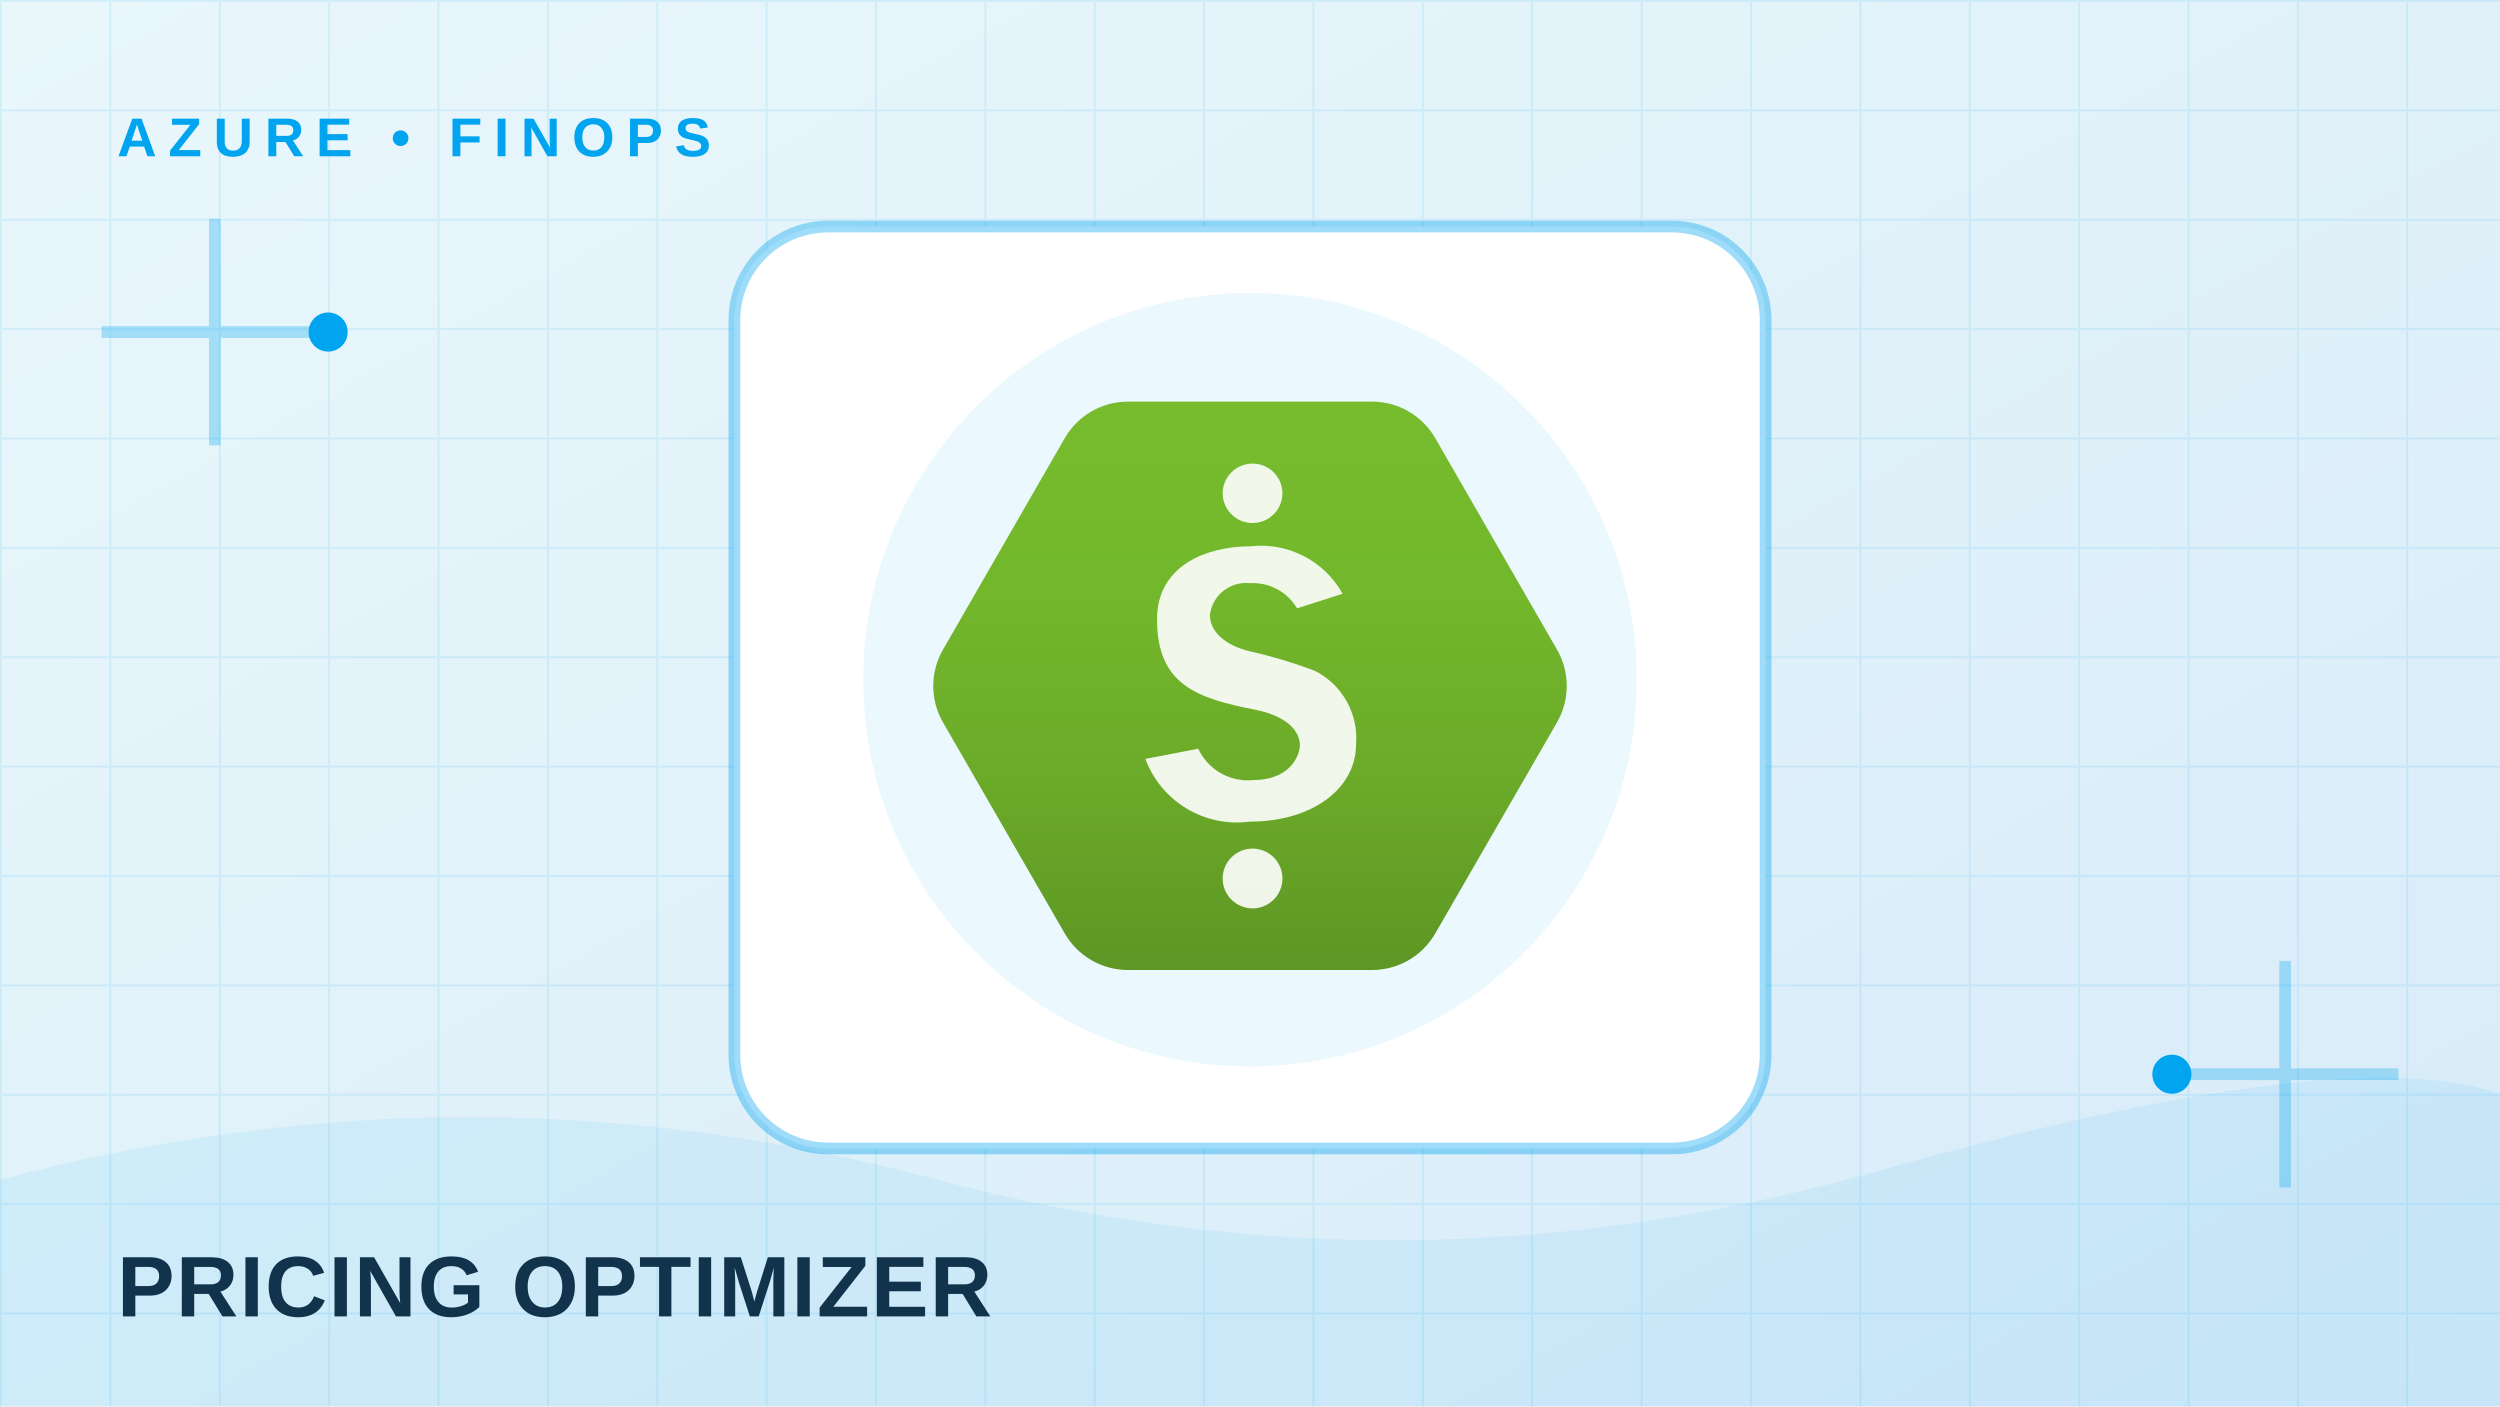
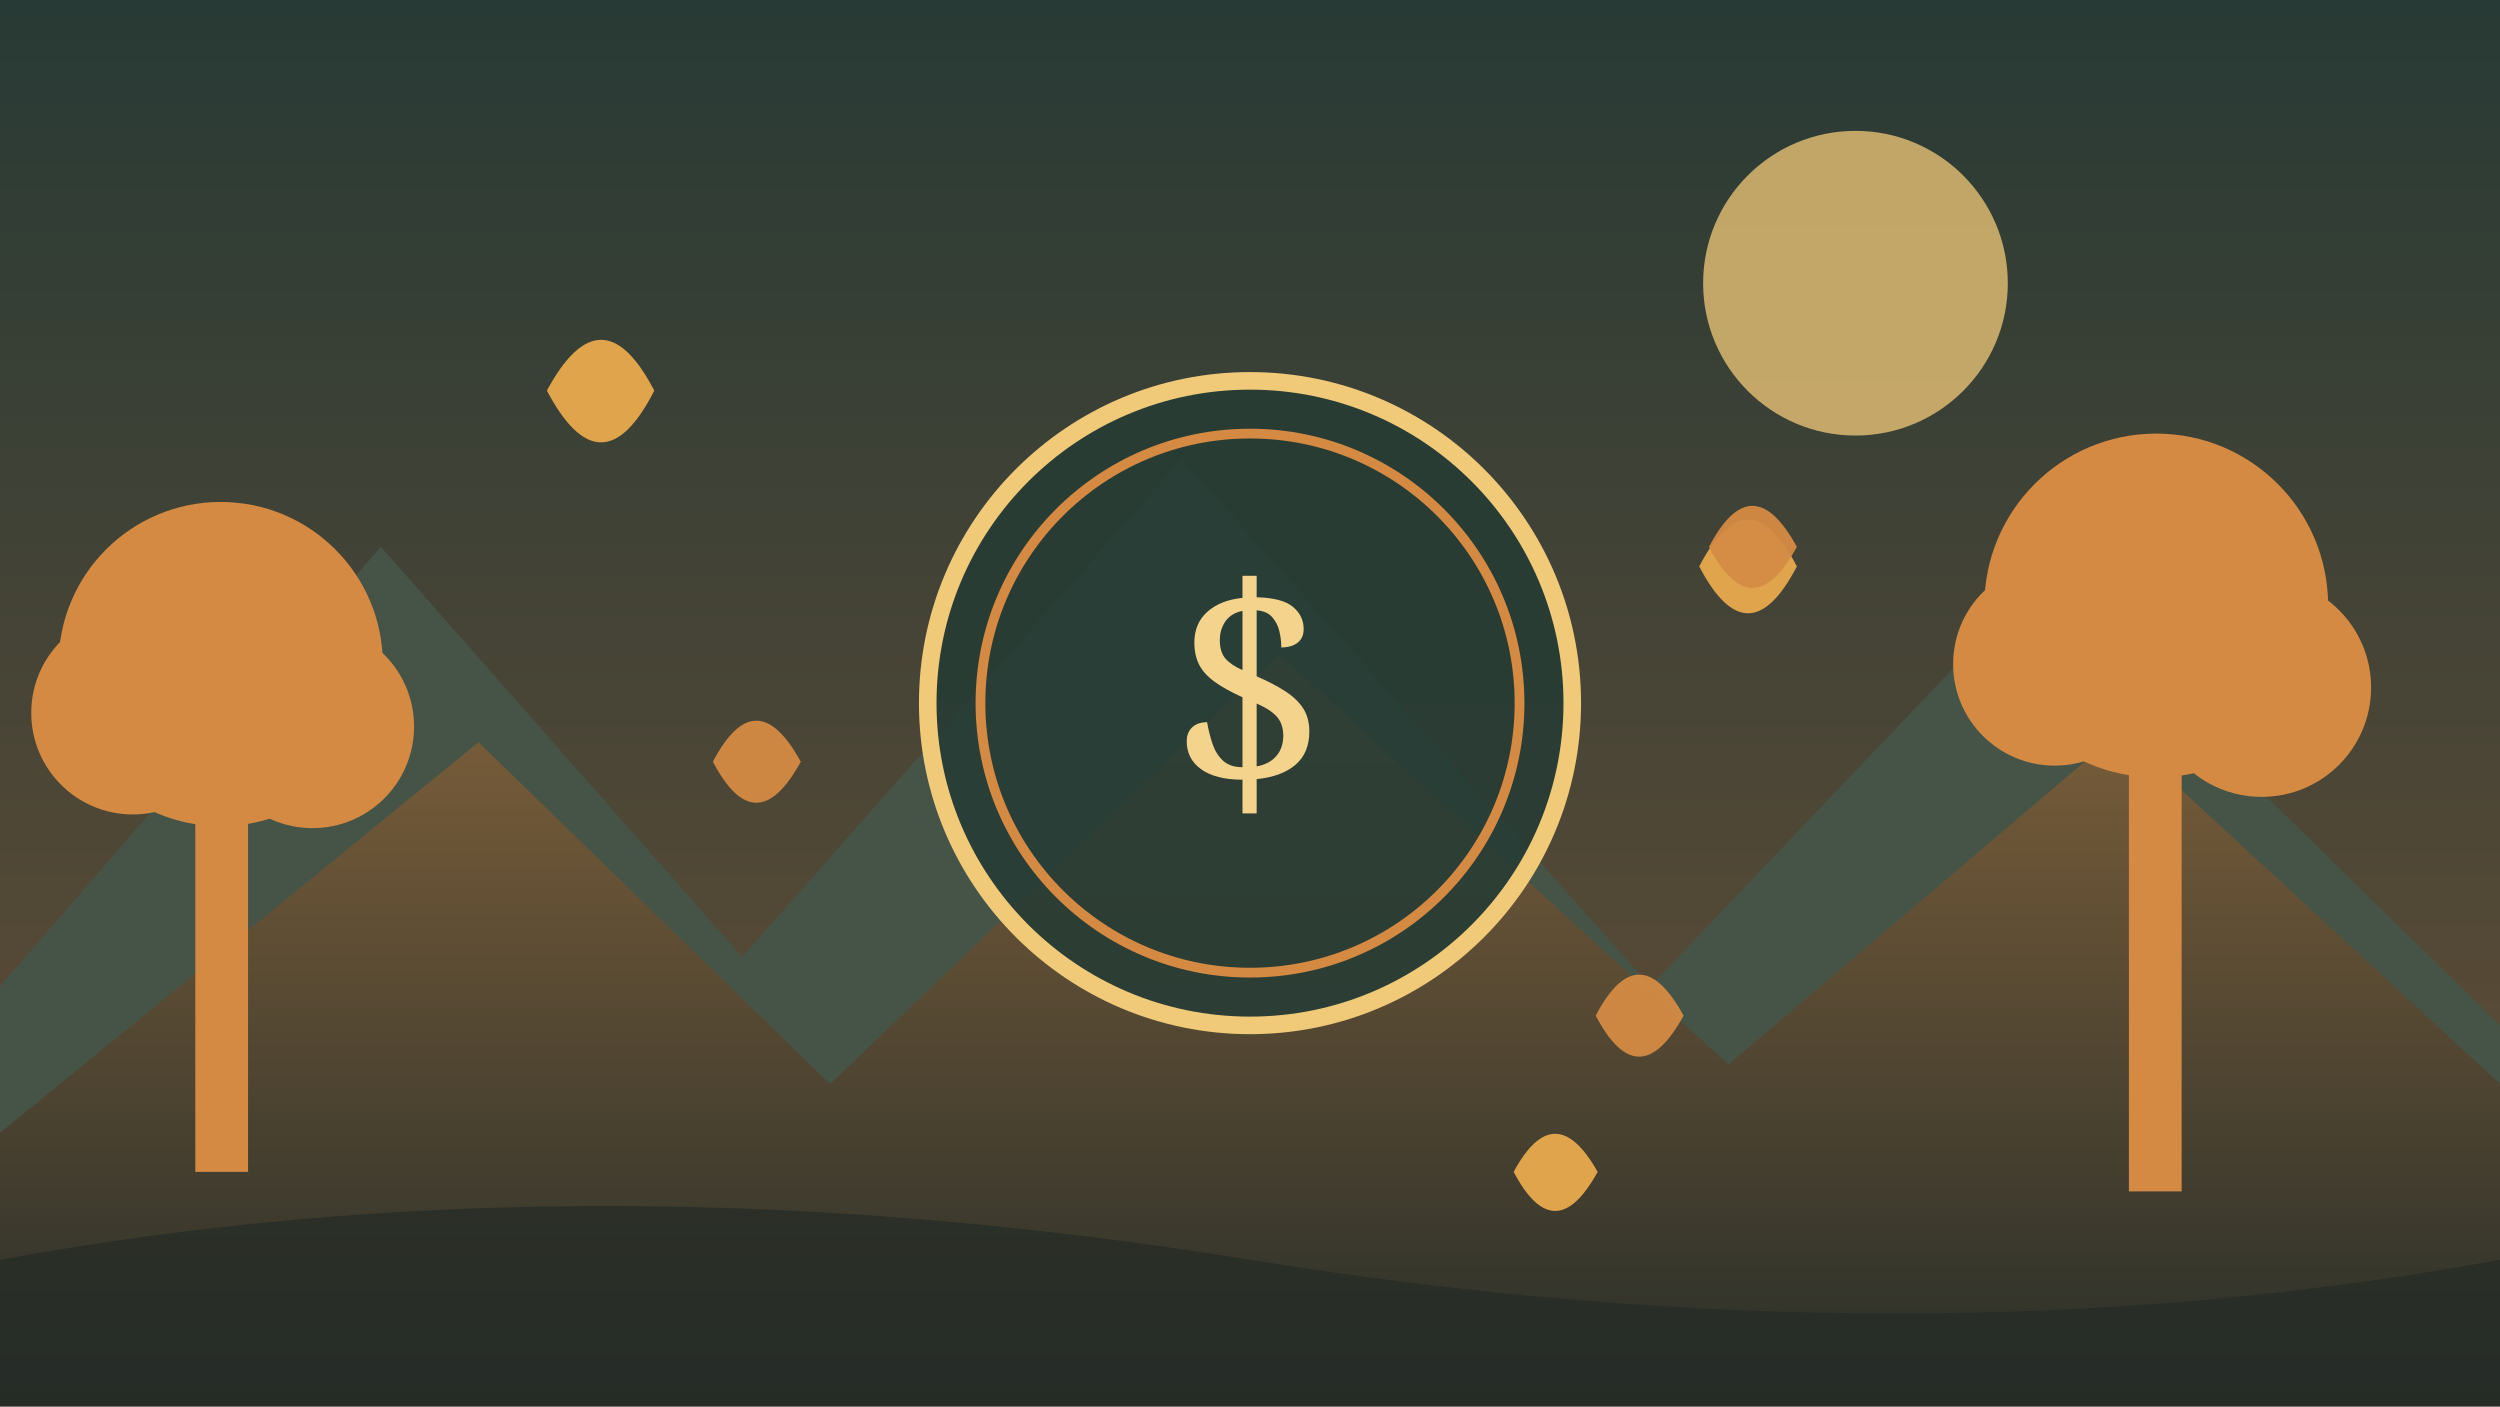
- <svg xmlns="http://www.w3.org/2000/svg" width="640" height="360" viewBox="0 0 640 360" role="img" aria-label="PRICING OPTIMIZER with Azure COST MANAGEMENT icon">
+ <svg xmlns="http://www.w3.org/2000/svg" viewBox="0 0 1280 720">
  <defs>
-     <linearGradient id="bg" x2="1" y2="1">
-       <stop stop-color="#e9f7fb" />
-       <stop offset="1" stop-color="#d7ebf8" />
+     <linearGradient id="s" x2="0" y2="1">
+       <stop stop-color="#283a35" />
+       <stop offset="1" stop-color="#695037" />
    </linearGradient>
-     <pattern id="grid" width="28" height="28" patternUnits="userSpaceOnUse">
-       <path d="M28 0H0V28" fill="none" stroke="#00a4ef" stroke-opacity=".1" stroke-width="1" />
-     </pattern>
+     <linearGradient id="g" x2="0" y2="1">
+       <stop stop-color="#80613b" />
+       <stop offset="1" stop-color="#282e29" />
+     </linearGradient>
  </defs>
-   <rect width="640" height="360" fill="url(#bg)" />
-   <rect width="640" height="360" fill="url(#grid)" />
-   <path d="M0 302Q120 270 240 302T480 300T640 280V360H0Z" fill="#00a4ef" fill-opacity=".08" />
-   <rect x="188" y="58" width="264" height="236" rx="24" fill="#fff" stroke="#00a4ef" stroke-opacity=".38" stroke-width="3" />
-   <circle cx="320" cy="174" r="99" fill="#00a4ef" fill-opacity=".08" />
-   <svg x="236" y="89" width="168" height="168" viewBox="0, 0, 18, 18" preserveAspectRatio="xMidYMid meet">
-     <defs>
-       <linearGradient x1="9" y1="1.48" x2="9" y2="17.07" gradientUnits="userSpaceOnUse" id="a45ba9b5-2e08-4c39-8916-0bab184f06e9">
-         <stop offset="0%" stop-color="#76BC2D" />
-         <stop offset="32%" stop-color="#73B82C" />
-         <stop offset="65%" stop-color="#6CAB29" />
-         <stop offset="99%" stop-color="#5E9724" />
-         <stop offset="100%" stop-color="#5E9624" />
-       </linearGradient>
-       <linearGradient x1="6.13" y1="9.28" x2="11.87" y2="9.28" gradientUnits="userSpaceOnUse" id="e74e2f36-f70f-4351-9609-a084522a8ba7">
-         <stop offset="0%" stop-color="white" />
-         <stop offset="100%" stop-color="white" />
-       </linearGradient>
-     </defs>
-     <path d="M12.35 1.48 H5.65 a2 2 0 0 0 -1.73 1 L0.58 8.28 a2 2 0 0 0 0 2 l3.34 5.79 a2 2 0 0 0 1.73 1 h6.7 a2 2 0 0 0 1.73 -1 l3.34 -5.79 a2 2 0 0 0 0 -2 l-3.34 -5.8 A2 2 0 0 0 12.35 1.48 Z" style="fill:url(#a45ba9b5-2e08-4c39-8916-0bab184f06e9);" />
-     <path d="M9.07 4.81 A0.82 0.82 0 0 1 8.25 4 A0.82 0.82 0 0 1 9.89 4 A0.82 0.82 0 0 1 9.07 4.81 Z m-0.82 9.75 a0.82 0.82 0 1 0 1.64 0 a0.82 0.82 0 0 0 -1.64 0 Z m0.84 -2.7 A1.5 1.5 0 0 1 7.58 11 l-1.45 0.28 A2.68 2.68 0 0 0 9 13 c1.69 0 2.91 -0.89 2.91 -2.13 a2.07 2.07 0 0 0 -1.12 -2 A13 13 0 0 0 9 8.33 c-0.67 -0.16 -1.1 -0.53 -1.1 -1 A1 1 0 0 1 9 6.46 a1.4 1.4 0 0 1 1.29 0.69 l1.25 -0.4 A2.56 2.56 0 0 0 9 5.45 c-1.18 0 -2.55 0.52 -2.55 2 c0 1.81 1.11 2.17 2.69 2.48 c0.37 0.07 1.23 0.32 1.23 1 C10.33 11.31 10 11.86 9.09 11.86 Z" opacity="0.9" style="fill:url(#e74e2f36-f70f-4351-9609-a084522a8ba7);" />
-   </svg>
-   <path d="M26 85h58m-29-29v58M556 275h58m-29-29v58" stroke="#00a4ef" stroke-opacity=".3" stroke-width="3" />
-   <circle cx="84" cy="85" r="5" fill="#00a4ef" />
-   <circle cx="556" cy="275" r="5" fill="#00a4ef" />
-   <text x="30" y="40" fill="#00a4ef" font-family="Arial,sans-serif" font-size="14" font-weight="700" letter-spacing="3">AZURE • FINOPS</text>
-   <text x="30" y="337" fill="#12334c" font-family="Arial,sans-serif" font-size="22" font-weight="700" letter-spacing=".4">PRICING OPTIMIZER</text>
+   <rect width="1280" height="720" fill="url(#s)" />
+   <circle cx="950" cy="145" r="78" fill="#f1ca79" opacity=".75" />
+   <path d="M0 505 195 280l185 210 225-255 240 270 200-210 235 230v195H0z" fill="#465448" />
+   <path d="M0 580 245 380l180 175 230-220 230 210 200-170 195 180v165H0z" fill="url(#g)" />
+   <g fill="#d48a43">
+     <path d="M100 600V370h27v230z" />
+     <circle cx="113" cy="340" r="83" />
+     <circle cx="68" cy="365" r="52" />
+     <circle cx="160" cy="372" r="52" />
+     <path d="M1090 610V340h27v270z" />
+     <circle cx="1104" cy="310" r="88" />
+     <circle cx="1052" cy="340" r="52" />
+     <circle cx="1158" cy="352" r="56" />
+   </g>
+   <g fill="#e0a44c">
+     <path d="M280 200q28-52 55 0-27 53-55 0zm590 90q25-48 50 0-25 48-50 0zm-95 310q21-39 43 0-22 40-43 0z" />
+   </g>
+   <circle cx="640" cy="360" r="165" fill="#263b35" fill-opacity=".88" stroke="#f0c979" stroke-width="9" />
+   <circle cx="640" cy="360" r="138" fill="none" stroke="#d48a43" stroke-width="5" />
+   <text x="640" y="405" text-anchor="middle" font-family="Georgia,serif" font-size="145" fill="#f4d38d">$</text>
+   <g fill="#d48a43" opacity=".95">
+     <path d="M365 390q22-42 45 0-23 42-45 0zm510-110q22-42 45 0-23 42-45 0zm-58 240q22-42 45 0-23 42-45 0z" />
+   </g>
+   <path d="M0 645q300-55 640 0t640 0v75H0z" fill="#242b26" opacity=".75" />
</svg>
